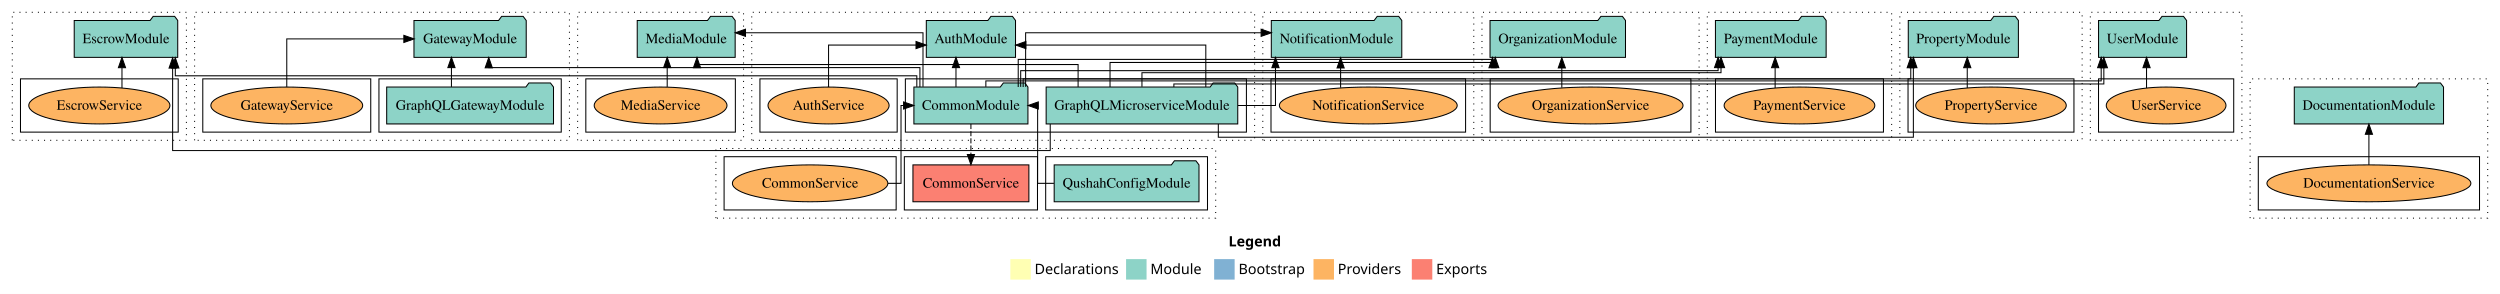
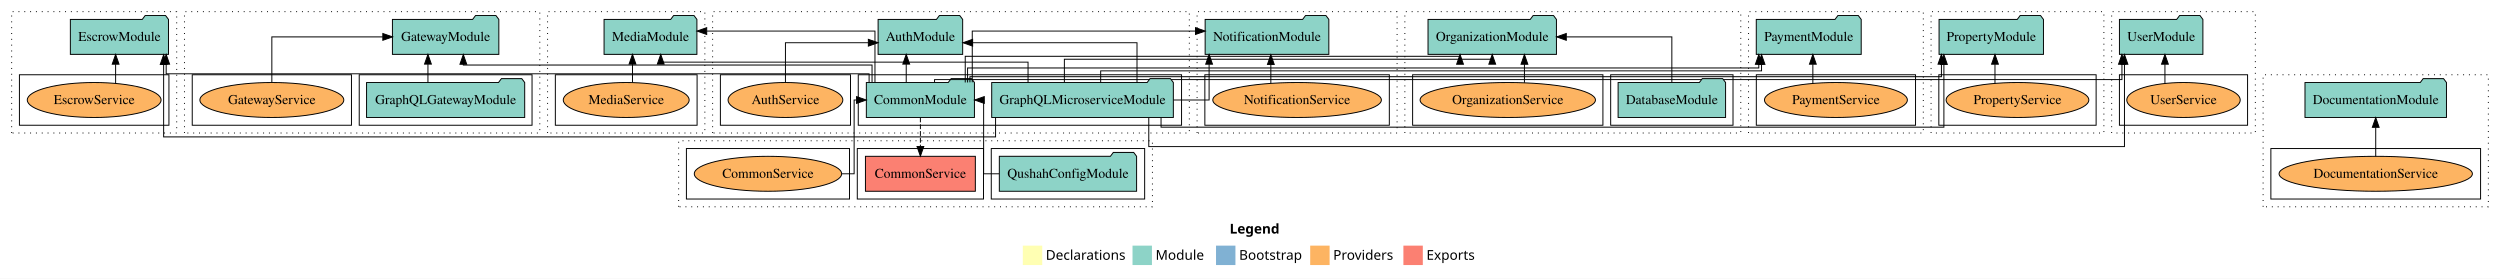
- <svg xmlns="http://www.w3.org/2000/svg" width="2441pt" height="287pt" viewBox="0.00 0.00 2441.00 287.00">
+ <svg xmlns="http://www.w3.org/2000/svg" width="2575pt" height="287pt" viewBox="0.00 0.00 2575.00 287.00">
  <g id="graph0" class="graph" transform="scale(1 1) rotate(0) translate(4 283)">
-     <polygon fill="white" stroke="transparent" points="-4,4 -4,-283 2437,-283 2437,4 -4,4" />
-     <text text-anchor="start" x="1195.51" y="-42.4" font-family="Times-12" font-weight="bold" font-size="14.00">Legend</text>
-     <polygon fill="#ffffb3" stroke="transparent" points="982.5,-10 982.5,-30 1002.5,-30 1002.5,-10 982.5,-10" />
-     <text text-anchor="start" x="1006.13" y="-15.4" font-family="Times-12" font-size="14.00">  Declarations</text>
-     <polygon fill="#8dd3c7" stroke="transparent" points="1095.5,-10 1095.5,-30 1115.5,-30 1115.5,-10 1095.5,-10" />
-     <text text-anchor="start" x="1119.23" y="-15.4" font-family="Times-12" font-size="14.00">  Module</text>
-     <polygon fill="#80b1d3" stroke="transparent" points="1181.5,-10 1181.5,-30 1201.5,-30 1201.5,-10 1181.5,-10" />
-     <text text-anchor="start" x="1205.28" y="-15.4" font-family="Times-12" font-size="14.00">  Bootstrap</text>
-     <polygon fill="#fdb462" stroke="transparent" points="1278.5,-10 1278.5,-30 1298.5,-30 1298.5,-10 1278.5,-10" />
-     <text text-anchor="start" x="1302.17" y="-15.4" font-family="Times-12" font-size="14.00">  Providers</text>
-     <polygon fill="#fb8072" stroke="transparent" points="1374.5,-10 1374.5,-30 1394.5,-30 1394.5,-10 1374.5,-10" />
-     <text text-anchor="start" x="1398.23" y="-15.4" font-family="Times-12" font-size="14.00">  Exports</text>
+     <polygon fill="white" stroke="transparent" points="-4,4 -4,-283 2571,-283 2571,4 -4,4" />
+     <text text-anchor="start" x="1262.51" y="-42.4" font-family="Times-12" font-weight="bold" font-size="14.00">Legend</text>
+     <polygon fill="#ffffb3" stroke="transparent" points="1049.5,-10 1049.5,-30 1069.5,-30 1069.5,-10 1049.5,-10" />
+     <text text-anchor="start" x="1073.13" y="-15.4" font-family="Times-12" font-size="14.00">  Declarations</text>
+     <polygon fill="#8dd3c7" stroke="transparent" points="1162.5,-10 1162.5,-30 1182.5,-30 1182.5,-10 1162.5,-10" />
+     <text text-anchor="start" x="1186.23" y="-15.4" font-family="Times-12" font-size="14.00">  Module</text>
+     <polygon fill="#80b1d3" stroke="transparent" points="1248.5,-10 1248.5,-30 1268.5,-30 1268.5,-10 1248.5,-10" />
+     <text text-anchor="start" x="1272.28" y="-15.4" font-family="Times-12" font-size="14.00">  Bootstrap</text>
+     <polygon fill="#fdb462" stroke="transparent" points="1345.5,-10 1345.5,-30 1365.5,-30 1365.5,-10 1345.5,-10" />
+     <text text-anchor="start" x="1369.17" y="-15.4" font-family="Times-12" font-size="14.00">  Providers</text>
+     <polygon fill="#fb8072" stroke="transparent" points="1441.5,-10 1441.5,-30 1461.5,-30 1461.5,-10 1441.5,-10" />
+     <text text-anchor="start" x="1465.23" y="-15.4" font-family="Times-12" font-size="14.00">  Exports</text>
    <g id="clust1" class="cluster">
      <polygon fill="none" stroke="black" stroke-dasharray="1,5" points="730,-146 730,-271 1221,-271 1221,-146 730,-146" />
    </g>
    <g id="clust3" class="cluster">
      <polygon fill="none" stroke="black" points="880,-154 880,-206 1213,-206 1213,-154 880,-154" />
    </g>
    <g id="clust6" class="cluster">
      <polygon fill="none" stroke="black" points="738,-154 738,-206 872,-206 872,-154 738,-154" />
    </g>
    <g id="clust13" class="cluster">
      <polygon fill="none" stroke="black" stroke-dasharray="1,5" points="695,-70 695,-138 1183,-138 1183,-70 695,-70" />
    </g>
    <g id="clust15" class="cluster">
      <polygon fill="none" stroke="black" points="1017,-78 1017,-130 1175,-130 1175,-78 1017,-78" />
    </g>
    <g id="clust16" class="cluster">
      <polygon fill="none" stroke="black" points="879,-78 879,-130 1009,-130 1009,-78 879,-78" />
    </g>
    <g id="clust18" class="cluster">
      <polygon fill="none" stroke="black" points="703,-78 703,-130 871,-130 871,-78 703,-78" />
    </g>
    <g id="clust25" class="cluster">
-       <polygon fill="none" stroke="black" stroke-dasharray="1,5" points="2193,-70 2193,-206 2425,-206 2425,-70 2193,-70" />
+       <polygon fill="none" stroke="black" stroke-dasharray="1,5" points="2327,-70 2327,-206 2559,-206 2559,-70 2327,-70" />
    </g>
    <g id="clust30" class="cluster">
-       <polygon fill="none" stroke="black" points="2201,-78 2201,-130 2417,-130 2417,-78 2201,-78" />
+       <polygon fill="none" stroke="black" points="2335,-78 2335,-130 2551,-130 2551,-78 2335,-78" />
    </g>
    <g id="clust31" class="cluster">
      <polygon fill="none" stroke="black" stroke-dasharray="1,5" points="8,-146 8,-271 178,-271 178,-146 8,-146" />
    </g>
    <g id="clust36" class="cluster">
      <polygon fill="none" stroke="black" points="16,-154 16,-206 170,-206 170,-154 16,-154" />
    </g>
    <g id="clust37" class="cluster">
      <polygon fill="none" stroke="black" stroke-dasharray="1,5" points="186,-146 186,-271 552,-271 552,-146 186,-146" />
    </g>
    <g id="clust39" class="cluster">
      <polygon fill="none" stroke="black" points="366,-154 366,-206 544,-206 544,-154 366,-154" />
    </g>
    <g id="clust42" class="cluster">
      <polygon fill="none" stroke="black" points="194,-154 194,-206 358,-206 358,-154 194,-154" />
    </g>
    <g id="clust55" class="cluster">
      <polygon fill="none" stroke="black" stroke-dasharray="1,5" points="560,-146 560,-271 722,-271 722,-146 560,-146" />
    </g>
    <g id="clust60" class="cluster">
      <polygon fill="none" stroke="black" points="568,-154 568,-206 714,-206 714,-154 568,-154" />
    </g>
    <g id="clust61" class="cluster">
      <polygon fill="none" stroke="black" stroke-dasharray="1,5" points="1229,-146 1229,-271 1435,-271 1435,-146 1229,-146" />
    </g>
    <g id="clust66" class="cluster">
      <polygon fill="none" stroke="black" points="1237,-154 1237,-206 1427,-206 1427,-154 1237,-154" />
    </g>
    <g id="clust67" class="cluster">
-       <polygon fill="none" stroke="black" stroke-dasharray="1,5" points="1443,-146 1443,-271 1655,-271 1655,-146 1443,-146" />
+       <polygon fill="none" stroke="black" stroke-dasharray="1,5" points="1443,-146 1443,-271 1789,-271 1789,-146 1443,-146" />
+     </g>
+     <g id="clust69" class="cluster">
+       <polygon fill="none" stroke="black" points="1655,-154 1655,-206 1781,-206 1781,-154 1655,-154" />
    </g>
    <g id="clust72" class="cluster">
      <polygon fill="none" stroke="black" points="1451,-154 1451,-206 1647,-206 1647,-154 1451,-154" />
    </g>
    <g id="clust73" class="cluster">
-       <polygon fill="none" stroke="black" stroke-dasharray="1,5" points="1663,-146 1663,-271 1843,-271 1843,-146 1663,-146" />
+       <polygon fill="none" stroke="black" stroke-dasharray="1,5" points="1797,-146 1797,-271 1977,-271 1977,-146 1797,-146" />
    </g>
    <g id="clust78" class="cluster">
-       <polygon fill="none" stroke="black" points="1671,-154 1671,-206 1835,-206 1835,-154 1671,-154" />
+       <polygon fill="none" stroke="black" points="1805,-154 1805,-206 1969,-206 1969,-154 1805,-154" />
    </g>
    <g id="clust79" class="cluster">
-       <polygon fill="none" stroke="black" stroke-dasharray="1,5" points="1851,-146 1851,-271 2029,-271 2029,-146 1851,-146" />
+       <polygon fill="none" stroke="black" stroke-dasharray="1,5" points="1985,-146 1985,-271 2163,-271 2163,-146 1985,-146" />
    </g>
    <g id="clust84" class="cluster">
-       <polygon fill="none" stroke="black" points="1859,-154 1859,-206 2021,-206 2021,-154 1859,-154" />
+       <polygon fill="none" stroke="black" points="1993,-154 1993,-206 2155,-206 2155,-154 1993,-154" />
    </g>
    <g id="clust91" class="cluster">
-       <polygon fill="none" stroke="black" stroke-dasharray="1,5" points="2037,-146 2037,-271 2185,-271 2185,-146 2037,-146" />
+       <polygon fill="none" stroke="black" stroke-dasharray="1,5" points="2171,-146 2171,-271 2319,-271 2319,-146 2171,-146" />
    </g>
    <g id="clust96" class="cluster">
-       <polygon fill="none" stroke="black" points="2045,-154 2045,-206 2177,-206 2177,-154 2045,-154" />
+       <polygon fill="none" stroke="black" points="2179,-154 2179,-206 2311,-206 2311,-154 2179,-154" />
    </g>
    <g id="node1" class="node">
      <polygon fill="#8dd3c7" stroke="black" points="999.67,-198 996.67,-202 975.67,-202 972.67,-198 888.33,-198 888.33,-162 999.67,-162 999.67,-198" />
      <text text-anchor="middle" x="944" y="-175.8" font-family="Times,serif" font-size="14.00">CommonModule</text>
    </g>
    <g id="node3" class="node">
      <polygon fill="#8dd3c7" stroke="black" points="987.55,-263 984.55,-267 963.55,-267 960.55,-263 900.45,-263 900.45,-227 987.55,-227 987.55,-263" />
      <text text-anchor="middle" x="944" y="-240.8" font-family="Times,serif" font-size="14.00">AuthModule</text>
    </g>
    <g id="edge1" class="edge">
      <path fill="none" stroke="black" d="M929.41,-198.11C929.41,-198.11 929.41,-216.99 929.41,-216.99" />
      <polygon fill="black" stroke="black" points="925.91,-216.99 929.41,-226.99 932.91,-216.99 925.91,-216.99" />
    </g>
    <g id="node6" class="node">
      <polygon fill="#fb8072" stroke="black" points="1000.6,-122 887.4,-122 887.4,-86 1000.6,-86 1000.6,-122" />
      <text text-anchor="middle" x="944" y="-99.8" font-family="Times,serif" font-size="14.00">CommonService </text>
    </g>
    <g id="edge5" class="edge">
      <path fill="none" stroke="black" stroke-dasharray="5,2" d="M944,-161.99C944,-161.99 944,-132.15 944,-132.15" />
      <polygon fill="black" stroke="black" points="947.5,-132.15 944,-122.15 940.5,-132.15 947.5,-132.15" />
    </g>
    <g id="node10" class="node">
      <polygon fill="#8dd3c7" stroke="black" points="169.53,-263 166.53,-267 145.53,-267 142.53,-263 68.47,-263 68.47,-227 169.53,-227 169.53,-263" />
      <text text-anchor="middle" x="119" y="-240.8" font-family="Times,serif" font-size="14.00">EscrowModule</text>
    </g>
    <g id="edge8" class="edge">
-       <path fill="none" stroke="black" d="M891.18,-198.2C891.18,-204.03 891.18,-209 891.18,-209 891.18,-209 167.16,-209 167.16,-209 167.16,-209 167.16,-216.58 167.16,-216.58" />
-       <polygon fill="black" stroke="black" points="163.66,-216.58 167.16,-226.58 170.66,-216.58 163.66,-216.58" />
+       <path fill="none" stroke="black" d="M891.18,-198.16C891.18,-203.04 891.18,-207 891.18,-207 891.18,-207 167.16,-207 167.16,-207 167.16,-207 167.16,-216.89 167.16,-216.89" />
+       <polygon fill="black" stroke="black" points="163.66,-216.89 167.16,-226.89 170.66,-216.89 163.66,-216.89" />
    </g>
    <g id="node13" class="node">
      <polygon fill="#8dd3c7" stroke="black" points="509.8,-263 506.8,-267 485.8,-267 482.8,-263 400.2,-263 400.2,-227 509.8,-227 509.8,-263" />
      <text text-anchor="middle" x="455" y="-240.8" font-family="Times,serif" font-size="14.00">GatewayModule</text>
    </g>
    <g id="edge11" class="edge">
-       <path fill="none" stroke="black" d="M894.2,-198.07C894.2,-207.46 894.2,-217 894.2,-217 894.2,-217 473.22,-217 473.22,-217 473.22,-217 473.22,-217.98 473.22,-217.98" />
-       <polygon fill="black" stroke="black" points="469.72,-216.79 473.22,-226.79 476.72,-216.79 469.72,-216.79" />
+       <path fill="none" stroke="black" d="M894.2,-198.42C894.2,-207.28 894.2,-216 894.2,-216 894.2,-216 473.22,-216 473.22,-216 473.22,-216 473.22,-217.08 473.22,-217.08" />
+       <polygon fill="black" stroke="black" points="469.72,-216.8 473.22,-226.8 476.72,-216.8 469.72,-216.8" />
    </g>
    <g id="node15" class="node">
      <polygon fill="#8dd3c7" stroke="black" points="713.81,-263 710.81,-267 689.81,-267 686.81,-263 618.19,-263 618.19,-227 713.81,-227 713.81,-263" />
      <text text-anchor="middle" x="666" y="-240.8" font-family="Times,serif" font-size="14.00">MediaModule</text>
    </g>
    <g id="edge14" class="edge">
      <path fill="none" stroke="black" d="M897.21,-198.28C897.21,-219.32 897.21,-251 897.21,-251 897.21,-251 723.91,-251 723.91,-251" />
      <polygon fill="black" stroke="black" points="723.91,-247.5 713.91,-251 723.91,-254.5 723.91,-247.5" />
    </g>
    <g id="node17" class="node">
      <polygon fill="#8dd3c7" stroke="black" points="1364.7,-263 1361.7,-267 1340.7,-267 1337.7,-263 1237.3,-263 1237.3,-227 1364.7,-227 1364.7,-263" />
      <text text-anchor="middle" x="1301" y="-240.8" font-family="Times,serif" font-size="14.00">NotificationModule</text>
    </g>
    <g id="edge17" class="edge">
      <path fill="none" stroke="black" d="M997.42,-198.28C997.42,-219.32 997.42,-251 997.42,-251 997.42,-251 1227.36,-251 1227.36,-251" />
      <polygon fill="black" stroke="black" points="1227.36,-254.5 1237.36,-251 1227.36,-247.5 1227.36,-254.5" />
    </g>
-     <g id="node19" class="node">
-       <polygon fill="#8dd3c7" stroke="black" points="1583.13,-263 1580.13,-267 1559.13,-267 1556.13,-263 1450.87,-263 1450.87,-227 1583.13,-227 1583.13,-263" />
-       <text text-anchor="middle" x="1517" y="-240.8" font-family="Times,serif" font-size="14.00">OrganizationModule</text>
+     <g id="node20" class="node">
+       <polygon fill="#8dd3c7" stroke="black" points="1599.13,-263 1596.13,-267 1575.13,-267 1572.13,-263 1466.87,-263 1466.87,-227 1599.13,-227 1599.13,-263" />
+       <text text-anchor="middle" x="1533" y="-240.8" font-family="Times,serif" font-size="14.00">OrganizationModule</text>
    </g>
    <g id="edge20" class="edge">
-       <path fill="none" stroke="black" d="M990.19,-198.04C990.19,-210.56 990.19,-225 990.19,-225 990.19,-225 1453.32,-225 1453.32,-225 1453.32,-225 1453.32,-225.18 1453.32,-225.18" />
-       <polygon fill="black" stroke="black" points="1449.82,-216.85 1453.32,-226.85 1456.82,-216.85 1449.82,-216.85" />
-     </g>
-     <g id="node21" class="node">
-       <polygon fill="#8dd3c7" stroke="black" points="1779.04,-263 1776.04,-267 1755.04,-267 1752.04,-263 1670.96,-263 1670.96,-227 1779.04,-227 1779.04,-263" />
-       <text text-anchor="middle" x="1725" y="-240.8" font-family="Times,serif" font-size="14.00">PaymentModule</text>
-     </g>
-     <g id="edge23" class="edge">
-       <path fill="none" stroke="black" d="M992.6,-198.19C992.6,-206.28 992.6,-214 992.6,-214 992.6,-214 1673.56,-214 1673.56,-214 1673.56,-214 1673.56,-216.97 1673.56,-216.97" />
-       <polygon fill="black" stroke="black" points="1670.06,-216.97 1673.56,-226.97 1677.06,-216.97 1670.06,-216.97" />
-     </g>
-     <g id="node23" class="node">
-       <polygon fill="#8dd3c7" stroke="black" points="1966.76,-263 1963.76,-267 1942.76,-267 1939.76,-263 1859.24,-263 1859.24,-227 1966.76,-227 1966.76,-263" />
-       <text text-anchor="middle" x="1913" y="-240.8" font-family="Times,serif" font-size="14.00">PropertyModule</text>
-     </g>
-     <g id="edge26" class="edge">
-       <path fill="none" stroke="black" d="M995.01,-198.06C995.01,-202.49 995.01,-206 995.01,-206 995.01,-206 1861.67,-206 1861.67,-206 1861.67,-206 1861.67,-216.87 1861.67,-216.87" />
-       <polygon fill="black" stroke="black" points="1858.17,-216.87 1861.67,-226.87 1865.17,-216.87 1858.17,-216.87" />
-     </g>
-     <g id="node25" class="node">
-       <polygon fill="#8dd3c7" stroke="black" points="2130.98,-263 2127.98,-267 2106.98,-267 2103.98,-263 2045.02,-263 2045.02,-227 2130.98,-227 2130.98,-263" />
-       <text text-anchor="middle" x="2088" y="-240.8" font-family="Times,serif" font-size="14.00">UserModule</text>
-     </g>
-     <g id="edge29" class="edge">
-       <path fill="none" stroke="black" d="M958.59,-198.19C958.59,-201.54 958.59,-204 958.59,-204 958.59,-204 2047.6,-204 2047.6,-204 2047.6,-204 2047.6,-216.9 2047.6,-216.9" />
-       <polygon fill="black" stroke="black" points="2044.1,-216.9 2047.6,-226.9 2051.1,-216.9 2044.1,-216.9" />
+       <path fill="none" stroke="black" d="M990.19,-198.04C990.19,-210.56 990.19,-225 990.19,-225 990.19,-225 1499.84,-225 1499.84,-225 1499.84,-225 1499.84,-225.18 1499.84,-225.18" />
+       <polygon fill="black" stroke="black" points="1496.34,-216.85 1499.84,-226.85 1503.34,-216.85 1496.34,-216.85" />
+     </g>
+     <g id="node22" class="node">
+       <polygon fill="#8dd3c7" stroke="black" points="1913.04,-263 1910.04,-267 1889.04,-267 1886.04,-263 1804.96,-263 1804.96,-227 1913.04,-227 1913.04,-263" />
+       <text text-anchor="middle" x="1859" y="-240.8" font-family="Times,serif" font-size="14.00">PaymentModule</text>
+     </g>
+     <g id="edge24" class="edge">
+       <path fill="none" stroke="black" d="M992.6,-198.04C992.6,-205.75 992.6,-213 992.6,-213 992.6,-213 1807.56,-213 1807.56,-213 1807.56,-213 1807.56,-216.76 1807.56,-216.76" />
+       <polygon fill="black" stroke="black" points="1804.06,-216.76 1807.56,-226.76 1811.06,-216.76 1804.06,-216.76" />
+     </g>
+     <g id="node24" class="node">
+       <polygon fill="#8dd3c7" stroke="black" points="2100.76,-263 2097.76,-267 2076.76,-267 2073.76,-263 1993.24,-263 1993.24,-227 2100.76,-227 2100.76,-263" />
+       <text text-anchor="middle" x="2047" y="-240.8" font-family="Times,serif" font-size="14.00">PropertyModule</text>
+     </g>
+     <g id="edge27" class="edge">
+       <path fill="none" stroke="black" d="M995.01,-198.19C995.01,-201.54 995.01,-204 995.01,-204 995.01,-204 1995.67,-204 1995.67,-204 1995.67,-204 1995.67,-216.9 1995.67,-216.9" />
+       <polygon fill="black" stroke="black" points="1992.17,-216.9 1995.67,-226.9 1999.17,-216.9 1992.17,-216.9" />
+     </g>
+     <g id="node26" class="node">
+       <polygon fill="#8dd3c7" stroke="black" points="2264.98,-263 2261.98,-267 2240.98,-267 2237.98,-263 2179.02,-263 2179.02,-227 2264.98,-227 2264.98,-263" />
+       <text text-anchor="middle" x="2222" y="-240.8" font-family="Times,serif" font-size="14.00">UserModule</text>
+     </g>
+     <g id="edge30" class="edge">
+       <path fill="none" stroke="black" d="M958.59,-198.08C958.59,-199.85 958.59,-201 958.59,-201 958.59,-201 2181.6,-201 2181.6,-201 2181.6,-201 2181.6,-216.85 2181.6,-216.85" />
+       <polygon fill="black" stroke="black" points="2178.1,-216.85 2181.6,-226.85 2185.1,-216.85 2178.1,-216.85" />
    </g>
    <g id="node2" class="node">
      <polygon fill="#8dd3c7" stroke="black" points="1204.54,-198 1201.54,-202 1180.54,-202 1177.54,-198 1017.46,-198 1017.46,-162 1204.54,-162 1204.54,-198" />
      <text text-anchor="middle" x="1111" y="-175.8" font-family="Times,serif" font-size="14.00">GraphQLMicroserviceModule</text>
    </g>
    <g id="edge2" class="edge">
-       <path fill="none" stroke="black" d="M1173.35,-198.02C1173.35,-215.37 1173.35,-239 1173.35,-239 1173.35,-239 997.68,-239 997.68,-239" />
-       <polygon fill="black" stroke="black" points="997.68,-235.5 987.68,-239 997.68,-242.5 997.68,-235.5" />
+       <path fill="none" stroke="black" d="M1167.11,-198.02C1167.11,-215.37 1167.11,-239 1167.11,-239 1167.11,-239 997.81,-239 997.81,-239" />
+       <polygon fill="black" stroke="black" points="997.81,-235.5 987.81,-239 997.81,-242.5 997.81,-235.5" />
    </g>
    <g id="edge9" class="edge">
-       <path fill="none" stroke="black" d="M1021.44,-161.85C1021.44,-149.73 1021.44,-136 1021.44,-136 1021.44,-136 164.55,-136 164.55,-136 164.55,-136 164.55,-216.51 164.55,-216.51" />
-       <polygon fill="black" stroke="black" points="161.05,-216.51 164.55,-226.51 168.05,-216.51 161.05,-216.51" />
+       <path fill="none" stroke="black" d="M1021.44,-161.89C1021.44,-152.1 1021.44,-142 1021.44,-142 1021.44,-142 164.55,-142 164.55,-142 164.55,-142 164.55,-216.59 164.55,-216.59" />
+       <polygon fill="black" stroke="black" points="161.05,-216.59 164.55,-226.59 168.05,-216.59 161.05,-216.59" />
    </g>
    <g id="edge15" class="edge">
-       <path fill="none" stroke="black" d="M1048.65,-198.13C1048.65,-208.71 1048.65,-220 1048.65,-220 1048.65,-220 676.56,-220 676.56,-220 676.56,-220 676.56,-220.68 676.56,-220.68" />
-       <polygon fill="black" stroke="black" points="673.06,-216.83 676.56,-226.83 680.06,-216.83 673.06,-216.83" />
+       <path fill="none" stroke="black" d="M1054.89,-198.13C1054.89,-208.31 1054.89,-219 1054.89,-219 1054.89,-219 676.56,-219 676.56,-219 676.56,-219 676.56,-219.79 676.56,-219.79" />
+       <polygon fill="black" stroke="black" points="673.06,-216.94 676.56,-226.94 680.06,-216.94 673.06,-216.94" />
    </g>
    <g id="edge18" class="edge">
      <path fill="none" stroke="black" d="M1204.71,-180C1225.44,-180 1241.37,-180 1241.37,-180 1241.37,-180 1241.37,-216.89 1241.37,-216.89" />
      <polygon fill="black" stroke="black" points="1237.87,-216.89 1241.37,-226.89 1244.87,-216.89 1237.87,-216.89" />
    </g>
-     <g id="edge21" class="edge">
-       <path fill="none" stroke="black" d="M1079.83,-198.06C1079.83,-209.44 1079.83,-222 1079.83,-222 1079.83,-222 1455.96,-222 1455.96,-222 1455.96,-222 1455.96,-222.49 1455.96,-222.49" />
-       <polygon fill="black" stroke="black" points="1452.46,-216.88 1455.96,-226.88 1459.46,-216.88 1452.46,-216.88" />
-     </g>
-     <g id="edge24" class="edge">
-       <path fill="none" stroke="black" d="M1111,-198.24C1111,-205.43 1111,-212 1111,-212 1111,-212 1676.39,-212 1676.39,-212 1676.39,-212 1676.39,-216.96 1676.39,-216.96" />
-       <polygon fill="black" stroke="black" points="1672.89,-216.96 1676.39,-226.96 1679.89,-216.96 1672.89,-216.96" />
-     </g>
-     <g id="edge27" class="edge">
-       <path fill="none" stroke="black" d="M1185.56,-161.97C1185.56,-155.15 1185.56,-149 1185.56,-149 1185.56,-149 1864.21,-149 1864.21,-149 1864.21,-149 1864.21,-216.94 1864.21,-216.94" />
-       <polygon fill="black" stroke="black" points="1860.71,-216.94 1864.21,-226.94 1867.71,-216.94 1860.71,-216.94" />
-     </g>
-     <g id="edge30" class="edge">
-       <path fill="none" stroke="black" d="M1142.17,-198.08C1142.17,-199.85 1142.17,-201 1142.17,-201 1142.17,-201 2050.19,-201 2050.19,-201 2050.19,-201 2050.19,-216.85 2050.19,-216.85" />
-       <polygon fill="black" stroke="black" points="2046.69,-216.85 2050.19,-226.85 2053.69,-216.85 2046.69,-216.85" />
+     <g id="edge22" class="edge">
+       <path fill="none" stroke="black" d="M1092.3,-198.06C1092.3,-209.44 1092.3,-222 1092.3,-222 1092.3,-222 1533,-222 1533,-222 1533,-222 1533,-222.49 1533,-222.49" />
+       <polygon fill="black" stroke="black" points="1529.5,-216.88 1533,-226.88 1536.5,-216.88 1529.5,-216.88" />
+     </g>
+     <g id="edge25" class="edge">
+       <path fill="none" stroke="black" d="M1129.7,-198.14C1129.7,-204.46 1129.7,-210 1129.7,-210 1129.7,-210 1810.39,-210 1810.39,-210 1810.39,-210 1810.39,-216.68 1810.39,-216.68" />
+       <polygon fill="black" stroke="black" points="1806.89,-216.68 1810.39,-226.68 1813.89,-216.68 1806.89,-216.68" />
+     </g>
+     <g id="edge28" class="edge">
+       <path fill="none" stroke="black" d="M1191.88,-161.79C1191.88,-156.45 1191.88,-152 1191.88,-152 1191.88,-152 1998.21,-152 1998.21,-152 1998.21,-152 1998.21,-216.63 1998.21,-216.63" />
+       <polygon fill="black" stroke="black" points="1994.71,-216.63 1998.21,-226.63 2001.71,-216.63 1994.71,-216.63" />
+     </g>
+     <g id="edge31" class="edge">
+       <path fill="none" stroke="black" d="M1179.24,-161.85C1179.24,-148.26 1179.24,-132 1179.24,-132 1179.24,-132 2184.19,-132 2184.19,-132 2184.19,-132 2184.19,-216.84 2184.19,-216.84" />
+       <polygon fill="black" stroke="black" points="2180.69,-216.84 2184.19,-226.84 2187.69,-216.84 2180.69,-216.84" />
    </g>
    <g id="node4" class="node">
      <ellipse fill="#fdb462" stroke="black" cx="805" cy="-180" rx="59.11" ry="18" />
      <text text-anchor="middle" x="805" y="-175.8" font-family="Times,serif" font-size="14.00">AuthService</text>
    </g>
    <g id="edge3" class="edge">
      <path fill="none" stroke="black" d="M805,-198.02C805,-215.37 805,-239 805,-239 805,-239 890.4,-239 890.4,-239" />
      <polygon fill="black" stroke="black" points="890.4,-242.5 900.4,-239 890.4,-235.5 890.4,-242.5" />
    </g>
    <g id="node5" class="node">
      <polygon fill="#8dd3c7" stroke="black" points="1166.7,-122 1163.7,-126 1142.7,-126 1139.7,-122 1025.3,-122 1025.3,-86 1166.7,-86 1166.7,-122" />
      <text text-anchor="middle" x="1096" y="-99.8" font-family="Times,serif" font-size="14.00">QushahConfigModule</text>
    </g>
    <g id="edge4" class="edge">
      <path fill="none" stroke="black" d="M1025.07,-104C1015.63,-104 1009.14,-104 1009.14,-104 1009.14,-104 1009.14,-180 1009.14,-180 1009.14,-180 1008.21,-180 1008.21,-180" />
      <polygon fill="black" stroke="black" points="1009.81,-176.5 999.81,-180 1009.81,-183.5 1009.81,-176.5" />
    </g>
    <g id="node7" class="node">
      <ellipse fill="#fdb462" stroke="black" cx="787" cy="-104" rx="75.88" ry="18" />
      <text text-anchor="middle" x="787" y="-99.8" font-family="Times,serif" font-size="14.00">CommonService</text>
    </g>
    <g id="edge6" class="edge">
      <path fill="none" stroke="black" d="M863.04,-104C870.71,-104 875.75,-104 875.75,-104 875.75,-104 875.75,-180 875.75,-180 875.75,-180 878.27,-180 878.27,-180" />
      <polygon fill="black" stroke="black" points="878.27,-183.5 888.27,-180 878.27,-176.5 878.27,-183.5" />
    </g>
    <g id="node8" class="node">
-       <ellipse fill="#fdb462" stroke="black" cx="2309" cy="-104" rx="99.56" ry="18" />
-       <text text-anchor="middle" x="2309" y="-99.8" font-family="Times,serif" font-size="14.00">DocumentationService</text>
+       <ellipse fill="#fdb462" stroke="black" cx="2443" cy="-104" rx="99.56" ry="18" />
+       <text text-anchor="middle" x="2443" y="-99.8" font-family="Times,serif" font-size="14.00">DocumentationService</text>
    </g>
    <g id="node9" class="node">
-       <polygon fill="#8dd3c7" stroke="black" points="2381.86,-198 2378.86,-202 2357.86,-202 2354.86,-198 2236.14,-198 2236.14,-162 2381.86,-162 2381.86,-198" />
-       <text text-anchor="middle" x="2309" y="-175.8" font-family="Times,serif" font-size="14.00">DocumentationModule</text>
+       <polygon fill="#8dd3c7" stroke="black" points="2515.86,-198 2512.86,-202 2491.86,-202 2488.86,-198 2370.14,-198 2370.14,-162 2515.86,-162 2515.86,-198" />
+       <text text-anchor="middle" x="2443" y="-175.8" font-family="Times,serif" font-size="14.00">DocumentationModule</text>
    </g>
    <g id="edge7" class="edge">
-       <path fill="none" stroke="black" d="M2309,-122.01C2309,-122.01 2309,-151.85 2309,-151.85" />
-       <polygon fill="black" stroke="black" points="2305.5,-151.85 2309,-161.85 2312.5,-151.85 2305.5,-151.85" />
+       <path fill="none" stroke="black" d="M2443,-122.01C2443,-122.01 2443,-151.85 2443,-151.85" />
+       <polygon fill="black" stroke="black" points="2439.5,-151.85 2443,-161.85 2446.5,-151.85 2439.5,-151.85" />
    </g>
    <g id="node11" class="node">
      <ellipse fill="#fdb462" stroke="black" cx="93" cy="-180" rx="68.9" ry="18" />
      <text text-anchor="middle" x="93" y="-175.8" font-family="Times,serif" font-size="14.00">EscrowService</text>
    </g>
    <g id="edge10" class="edge">
      <path fill="none" stroke="black" d="M115.09,-197.08C115.09,-197.08 115.09,-216.9 115.09,-216.9" />
      <polygon fill="black" stroke="black" points="111.59,-216.9 115.09,-226.9 118.59,-216.9 111.59,-216.9" />
    </g>
    <g id="node12" class="node">
      <polygon fill="#8dd3c7" stroke="black" points="536.44,-198 533.44,-202 512.44,-202 509.44,-198 373.56,-198 373.56,-162 536.44,-162 536.44,-198" />
      <text text-anchor="middle" x="455" y="-175.8" font-family="Times,serif" font-size="14.00">GraphQLGatewayModule</text>
    </g>
    <g id="edge12" class="edge">
      <path fill="none" stroke="black" d="M436.78,-198.11C436.78,-198.11 436.78,-216.99 436.78,-216.99" />
      <polygon fill="black" stroke="black" points="433.28,-216.99 436.78,-226.99 440.28,-216.99 433.28,-216.99" />
    </g>
    <g id="node14" class="node">
      <ellipse fill="#fdb462" stroke="black" cx="276" cy="-180" rx="74.11" ry="18" />
      <text text-anchor="middle" x="276" y="-175.8" font-family="Times,serif" font-size="14.00">GatewayService</text>
    </g>
    <g id="edge13" class="edge">
      <path fill="none" stroke="black" d="M276,-198.11C276,-217.34 276,-245 276,-245 276,-245 390.32,-245 390.32,-245" />
      <polygon fill="black" stroke="black" points="390.32,-248.5 400.32,-245 390.32,-241.5 390.32,-248.5" />
    </g>
    <g id="node16" class="node">
      <ellipse fill="#fdb462" stroke="black" cx="641" cy="-180" rx="64.82" ry="18" />
      <text text-anchor="middle" x="641" y="-175.8" font-family="Times,serif" font-size="14.00">MediaService</text>
    </g>
    <g id="edge16" class="edge">
      <path fill="none" stroke="black" d="M647.45,-198.11C647.45,-198.11 647.45,-216.99 647.45,-216.99" />
      <polygon fill="black" stroke="black" points="643.95,-216.99 647.45,-226.99 650.95,-216.99 643.95,-216.99" />
    </g>
    <g id="node18" class="node">
      <ellipse fill="#fdb462" stroke="black" cx="1332" cy="-180" rx="86.81" ry="18" />
      <text text-anchor="middle" x="1332" y="-175.8" font-family="Times,serif" font-size="14.00">NotificationService</text>
    </g>
    <g id="edge19" class="edge">
      <path fill="none" stroke="black" d="M1304.97,-197.42C1304.97,-197.42 1304.97,-216.62 1304.97,-216.62" />
      <polygon fill="black" stroke="black" points="1301.47,-216.62 1304.97,-226.62 1308.47,-216.62 1301.47,-216.62" />
    </g>
-     <g id="node20" class="node">
+     <g id="node19" class="node">
+       <polygon fill="#8dd3c7" stroke="black" points="1773.35,-198 1770.35,-202 1749.35,-202 1746.35,-198 1662.65,-198 1662.65,-162 1773.35,-162 1773.35,-198" />
+       <text text-anchor="middle" x="1718" y="-175.8" font-family="Times,serif" font-size="14.00">DatabaseModule</text>
+     </g>
+     <g id="edge21" class="edge">
+       <path fill="none" stroke="black" d="M1718,-198.11C1718,-217.34 1718,-245 1718,-245 1718,-245 1609.27,-245 1609.27,-245" />
+       <polygon fill="black" stroke="black" points="1609.27,-241.5 1599.27,-245 1609.27,-248.5 1609.27,-241.5" />
+     </g>
+     <g id="node21" class="node">
      <ellipse fill="#fdb462" stroke="black" cx="1549" cy="-180" rx="90.31" ry="18" />
      <text text-anchor="middle" x="1549" y="-175.8" font-family="Times,serif" font-size="14.00">OrganizationService</text>
    </g>
-     <g id="edge22" class="edge">
-       <path fill="none" stroke="black" d="M1520.96,-197.42C1520.96,-197.42 1520.96,-216.62 1520.96,-216.62" />
-       <polygon fill="black" stroke="black" points="1517.46,-216.62 1520.96,-226.62 1524.46,-216.62 1517.46,-216.62" />
-     </g>
-     <g id="node22" class="node">
-       <ellipse fill="#fdb462" stroke="black" cx="1753" cy="-180" rx="73.57" ry="18" />
-       <text text-anchor="middle" x="1753" y="-175.8" font-family="Times,serif" font-size="14.00">PaymentService</text>
-     </g>
-     <g id="edge25" class="edge">
-       <path fill="none" stroke="black" d="M1729.24,-197.08C1729.24,-197.08 1729.24,-216.9 1729.24,-216.9" />
-       <polygon fill="black" stroke="black" points="1725.74,-216.9 1729.24,-226.9 1732.74,-216.9 1725.74,-216.9" />
-     </g>
-     <g id="node24" class="node">
-       <ellipse fill="#fdb462" stroke="black" cx="1940" cy="-180" rx="73.49" ry="18" />
-       <text text-anchor="middle" x="1940" y="-175.8" font-family="Times,serif" font-size="14.00">PropertyService</text>
-     </g>
-     <g id="edge28" class="edge">
-       <path fill="none" stroke="black" d="M1916.82,-197.08C1916.82,-197.08 1916.82,-216.9 1916.82,-216.9" />
-       <polygon fill="black" stroke="black" points="1913.32,-216.9 1916.82,-226.9 1920.32,-216.9 1913.32,-216.9" />
-     </g>
-     <g id="node26" class="node">
-       <ellipse fill="#fdb462" stroke="black" cx="2111" cy="-180" rx="58.44" ry="18" />
-       <text text-anchor="middle" x="2111" y="-175.8" font-family="Times,serif" font-size="14.00">UserService</text>
-     </g>
-     <g id="edge31" class="edge">
-       <path fill="none" stroke="black" d="M2091.88,-197.08C2091.88,-197.08 2091.88,-216.9 2091.88,-216.9" />
-       <polygon fill="black" stroke="black" points="2088.38,-216.9 2091.88,-226.9 2095.38,-216.9 2088.38,-216.9" />
+     <g id="edge23" class="edge">
+       <path fill="none" stroke="black" d="M1566.16,-197.76C1566.16,-197.76 1566.16,-216.81 1566.16,-216.81" />
+       <polygon fill="black" stroke="black" points="1562.66,-216.81 1566.16,-226.81 1569.66,-216.81 1562.66,-216.81" />
+     </g>
+     <g id="node23" class="node">
+       <ellipse fill="#fdb462" stroke="black" cx="1887" cy="-180" rx="73.57" ry="18" />
+       <text text-anchor="middle" x="1887" y="-175.8" font-family="Times,serif" font-size="14.00">PaymentService</text>
+     </g>
+     <g id="edge26" class="edge">
+       <path fill="none" stroke="black" d="M1863.24,-197.08C1863.24,-197.08 1863.24,-216.9 1863.24,-216.9" />
+       <polygon fill="black" stroke="black" points="1859.74,-216.9 1863.24,-226.9 1866.74,-216.9 1859.74,-216.9" />
+     </g>
+     <g id="node25" class="node">
+       <ellipse fill="#fdb462" stroke="black" cx="2074" cy="-180" rx="73.49" ry="18" />
+       <text text-anchor="middle" x="2074" y="-175.8" font-family="Times,serif" font-size="14.00">PropertyService</text>
+     </g>
+     <g id="edge29" class="edge">
+       <path fill="none" stroke="black" d="M2050.82,-197.08C2050.82,-197.08 2050.82,-216.9 2050.82,-216.9" />
+       <polygon fill="black" stroke="black" points="2047.32,-216.9 2050.82,-226.9 2054.32,-216.9 2047.32,-216.9" />
+     </g>
+     <g id="node27" class="node">
+       <ellipse fill="#fdb462" stroke="black" cx="2245" cy="-180" rx="58.44" ry="18" />
+       <text text-anchor="middle" x="2245" y="-175.8" font-family="Times,serif" font-size="14.00">UserService</text>
+     </g>
+     <g id="edge32" class="edge">
+       <path fill="none" stroke="black" d="M2225.88,-197.08C2225.88,-197.08 2225.88,-216.9 2225.88,-216.9" />
+       <polygon fill="black" stroke="black" points="2222.38,-216.9 2225.88,-226.9 2229.38,-216.9 2222.38,-216.9" />
    </g>
  </g>
</svg>
